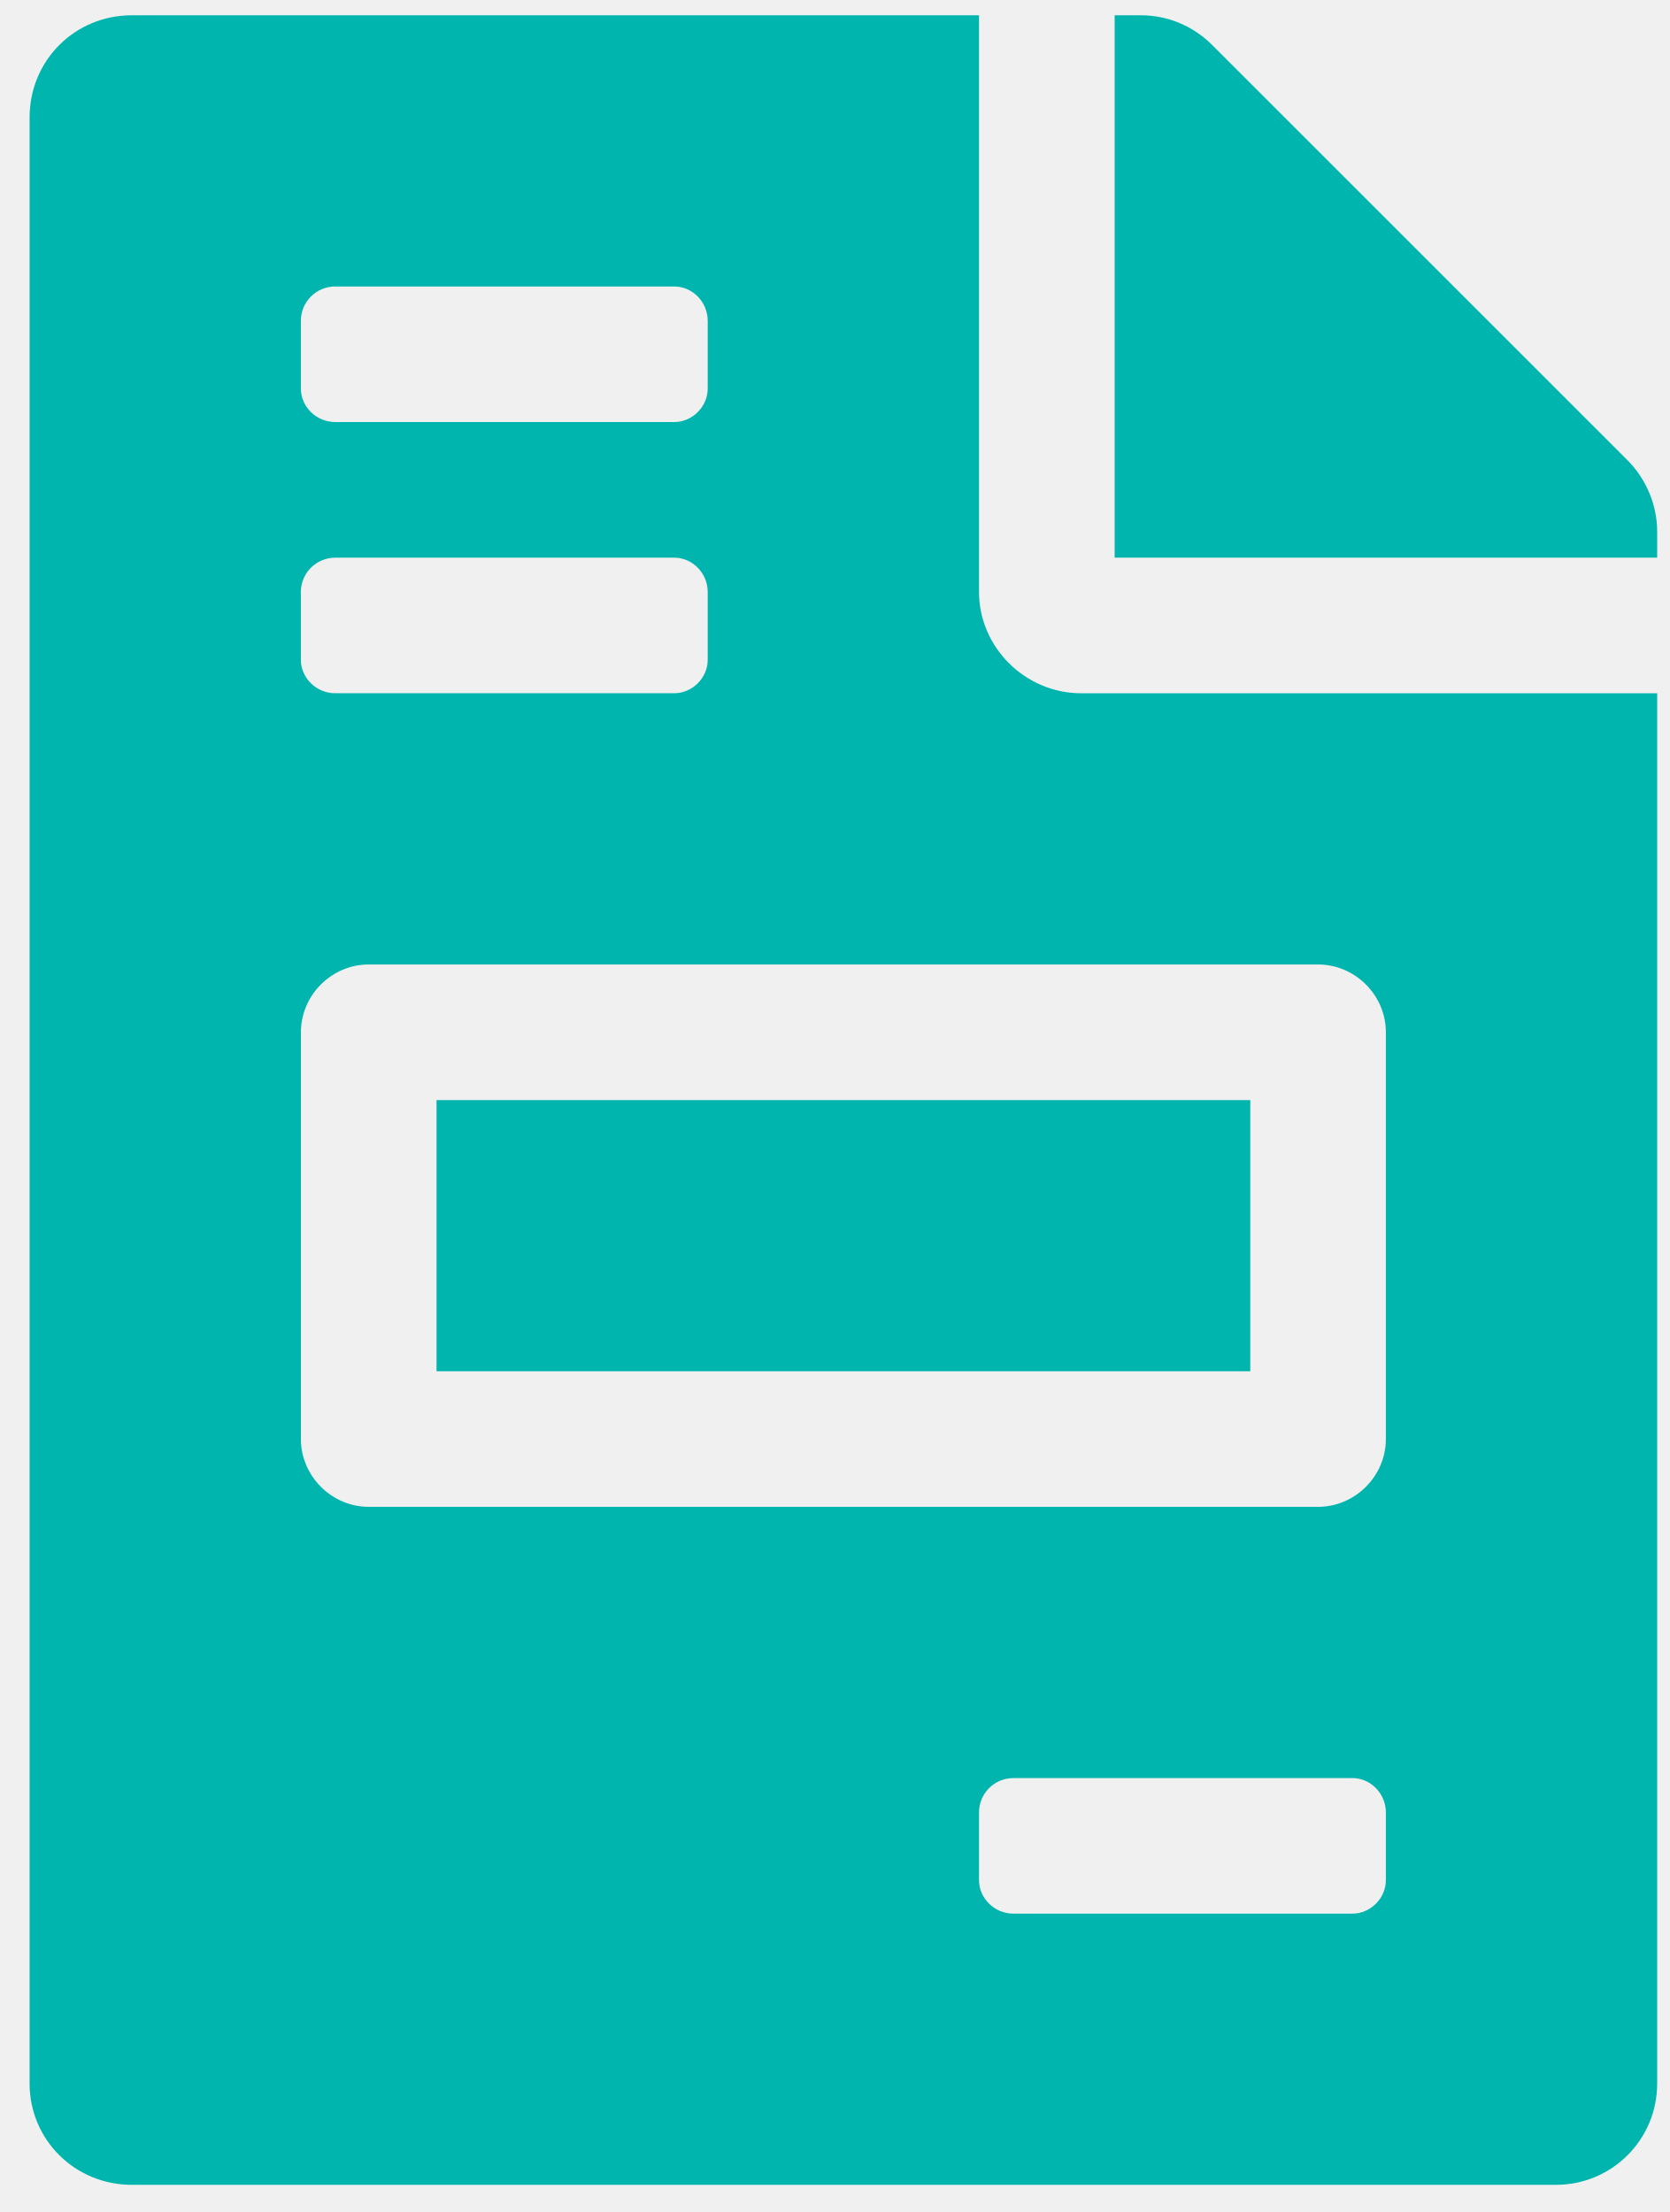
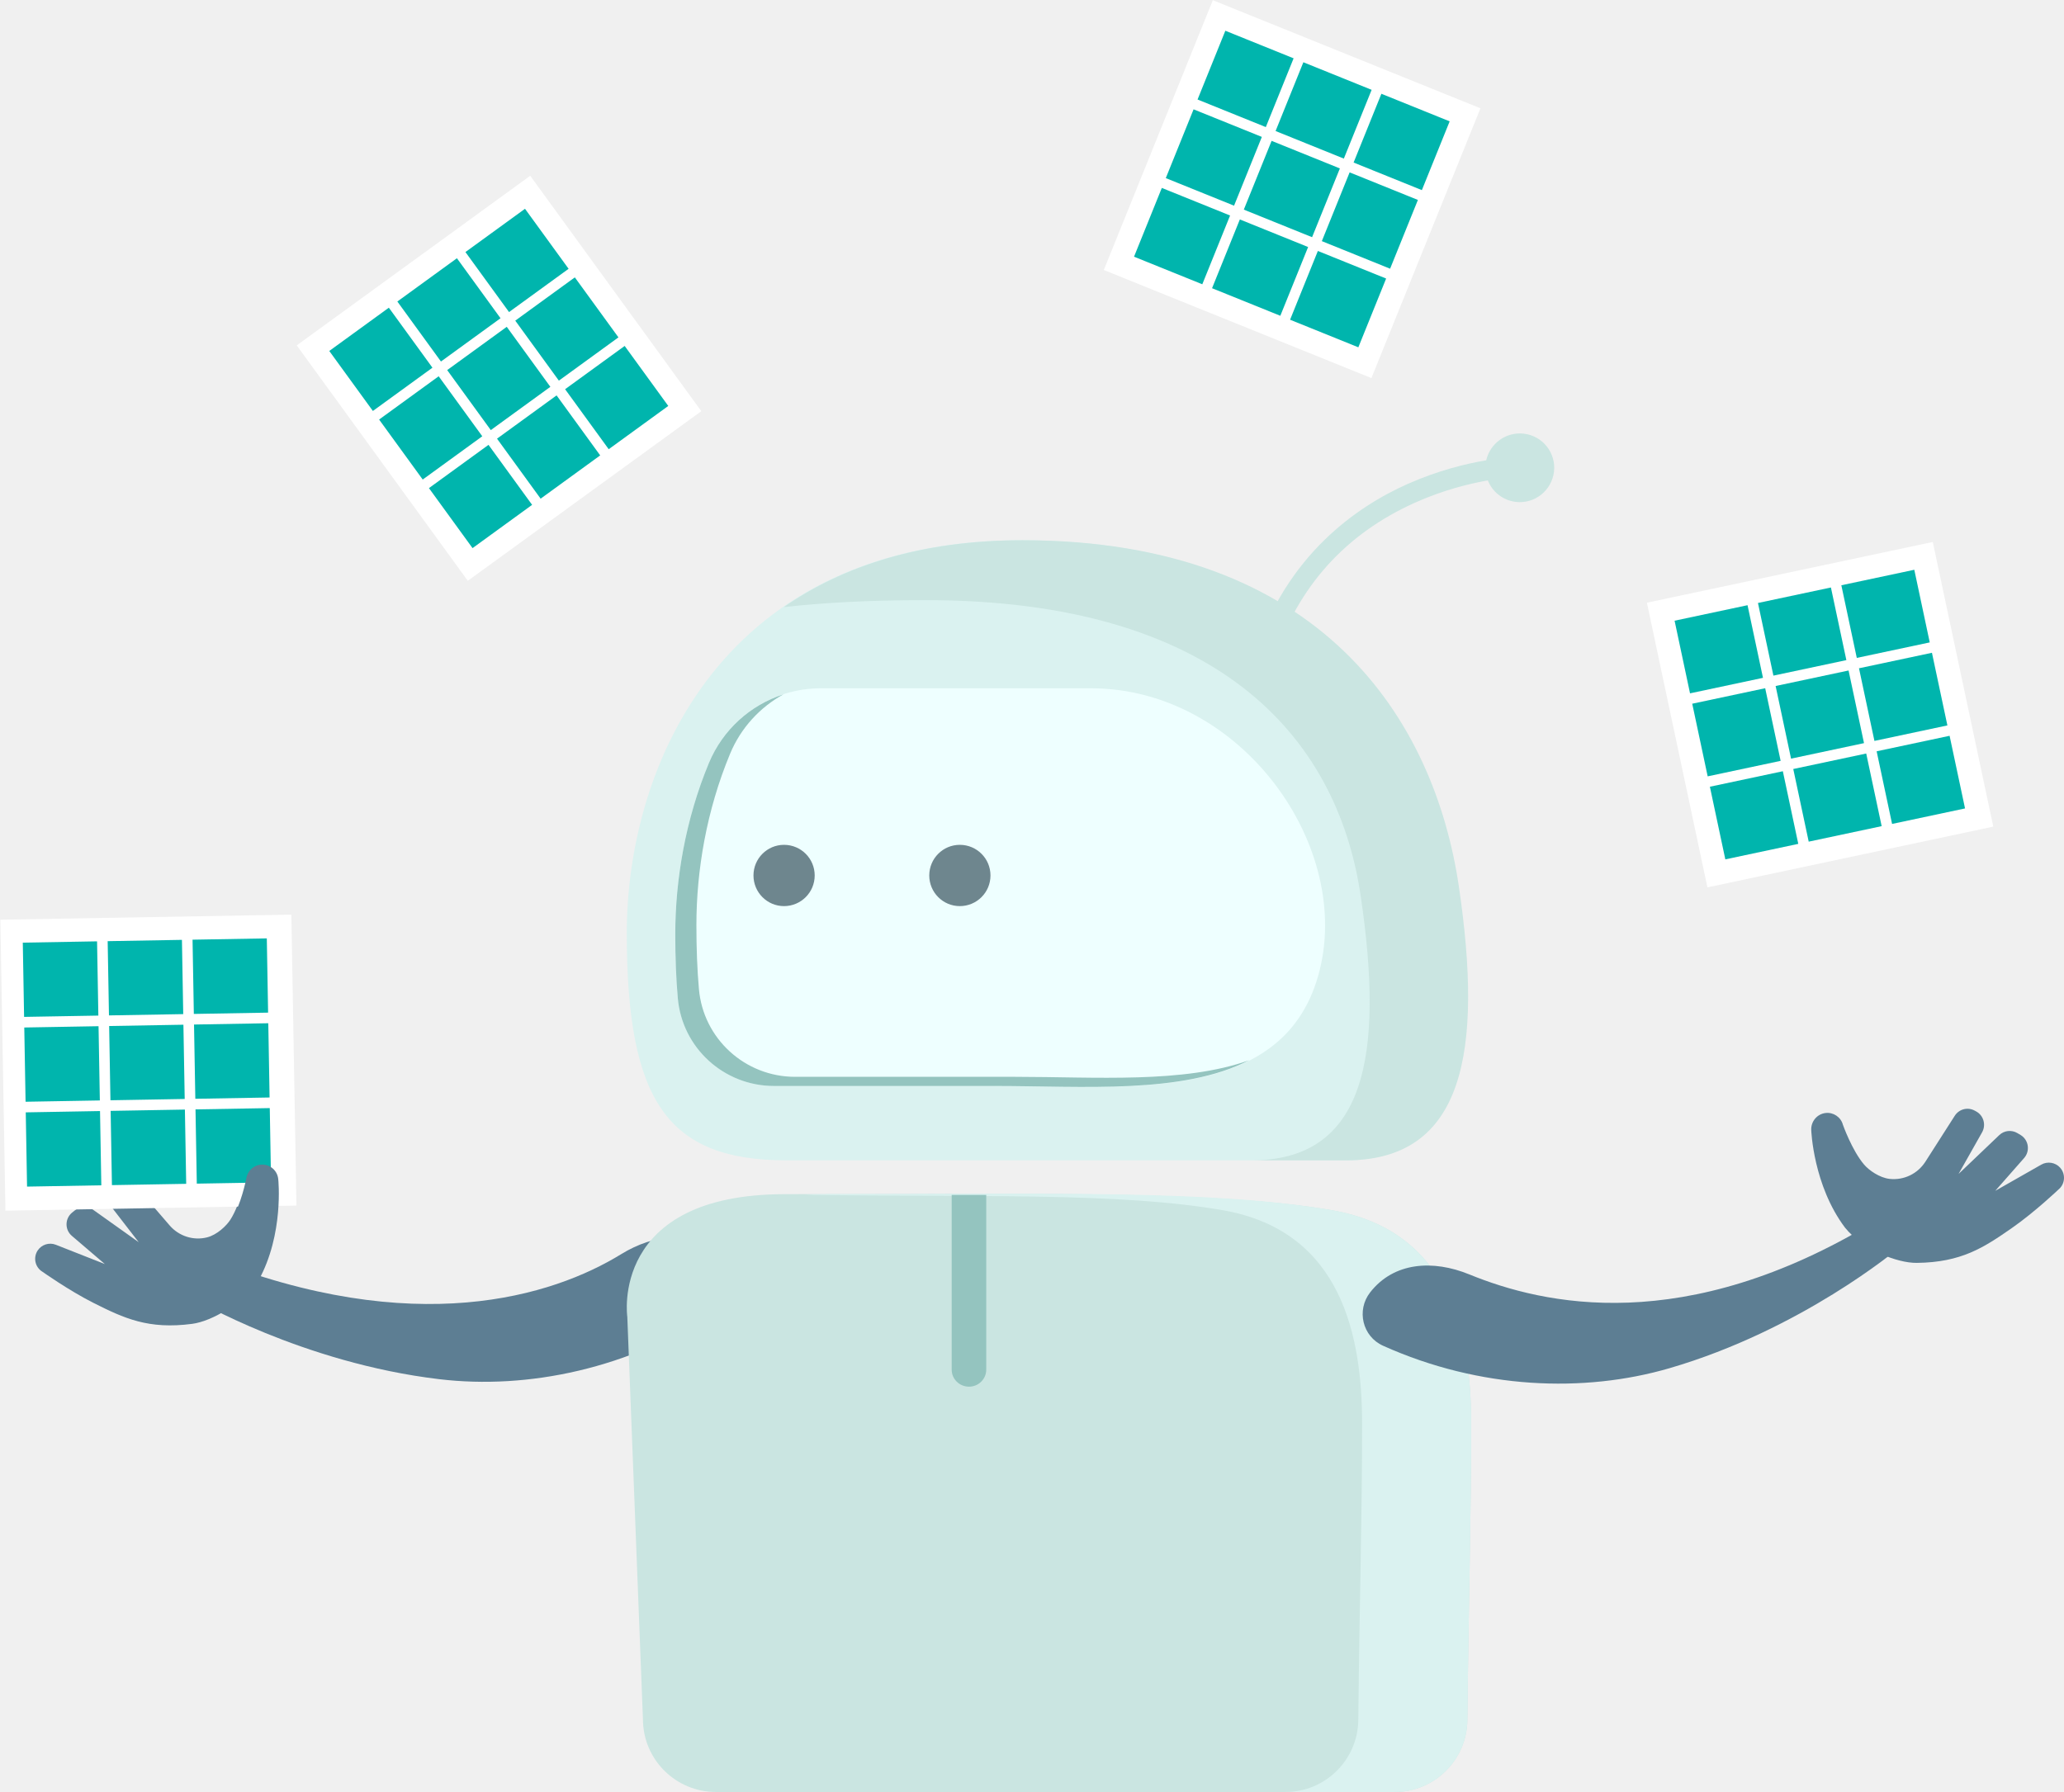
- <svg xmlns="http://www.w3.org/2000/svg" height="53" viewBox="0 0 40 53" width="40">
-   <path d="m29.95 26.358h-19.493v6.498h19.493zm9.032-15.335s-9.942-9.942-9.942-9.942c-.455-.455-1.061-.715-1.711-.715h-.628v12.996h12.996v-.628c0-.628-.26-1.256-.715-1.711m-15.53 3.162v-13.819h-20.295c-1.365 0-2.448 1.083-2.448 2.448v47.109c0 1.343 1.083 2.426 2.448 2.426h34.114c1.343 0 2.426-1.083 2.426-2.426v-33.312h-13.797c-1.343 0-2.448-1.105-2.448-2.426m-16.245-6.498c0-.455.368-.823.823-.823h8.122c.433 0 .801.368.801.823v1.624c0 .433-.368.801-.801.801h-8.122c-.455 0-.823-.368-.823-.801zm0 6.498c0-.455.368-.823.823-.823h8.122c.433 0 .801.368.801.823v1.624c0 .433-.368.801-.801.801h-8.122c-.455 0-.823-.368-.823-.801zm25.991 30.865c0 .433-.368.801-.801.801h-8.122c-.455 0-.823-.368-.823-.801v-1.624c0-.455.368-.823.823-.823h8.122c.433 0 .801.368.801.823zm0-20.317v9.747c0 .888-.736 1.624-1.624 1.624h-22.742c-.888 0-1.624-.736-1.624-1.624v-9.747c0-.888.736-1.624 1.624-1.624h22.742c.888 0 1.624.736 1.624 1.624" fill="#00b5ad" fill-rule="evenodd" />
+ <svg xmlns="http://www.w3.org/2000/svg" height="2956" viewBox="0 0 3404 2956" width="3404">
+   <g fill="none" transform="translate(.596598 .319506)">
+     <g transform="matrix(-1 0 0 1 3403.403 714.6805)">
+       <path d="m2212.991 1356.281c-27.344 25.142-24.219 69.484 6.771 90.06 146.353 97.065 314.321 131.003 459.632 113.749 225.78-26.751 404.685-132.352 404.685-132.352l-23.698-68.421c-340.362 135.622-567.965 64.01-680.985-5.578-54.687-33.549-119.01-40.71-166.405 2.543" fill="#5d7e93" />
+       <path d="m977.708 1633.746c0 156.474 4.166 285.194 6.249 488.454.781 65.844 54.159 118.8 120.035 118.8h1119.368c66.397 0 120.295-53.816 120.295-120.154l25.777-663.595s29.683-202.375-259.858-202.375c-362.447 0-704.325-7.759-901.952 26.426-197.367 34.237-229.914 209.326-229.914 352.444" fill="#cae5e1" />
+       <path d="m1157.602 1633.756c0-143.121 32.542-318.216 229.879-352.453 171.043-29.603 397.017-21.272 689.898-25.437-12.496-.651-25.513-.989-39.311-.989-362.392 0-632.884-7.759-830.481 26.427-197.337 34.238-229.879 209.332-229.879 352.453 0 156.478 4.165 285.202 6.248 488.467.781 65.846 54.15 118.778 120.016 118.778h179.894c-65.605 0-119.235-52.932-120.016-118.778-2.083-203.265-6.248-331.989-6.248-488.467z" fill="#daf2f0" />
+       <path d="m1186.479 1199.07h920.483c196.391 0 263.33-97.891 263.33-374.652 0-276.709-157.581-648.261-650.641-648.261-493.06 0-678.251 296.902-718.623 570.85-40.372 273.948-8.335 452.063 185.451 452.063" fill="#daf2f0" />
+       <path d="m1160.041 762.119c39.128-264.802 238.941-487.16 717.605-487.16 89.994 0 167.467 4.039 233.724 11.517-97.037-67.406-225.898-110.319-393.626-110.319-493.793 0-679.259 296.902-719.691 570.85-40.432 273.948-8.347 452.063 185.727 452.063h156.251c-188.075 0-219.377-172.149-179.988-436.951" fill="#cae5e1" />
+       <path d="m2290.316 825.885c0-89.595-16.664-189.189-55.72-282.847-30.985-74.311-103.89-122.663-184.346-122.663h-445.502c-248.658 0-435.608 263.501-374.419 475.265 60.928 211.764 317.397 180.727 533.248 180.727h363.744c82.539 0 151.799-62.829 158.829-145.03 2.864-31.792 4.166-66.865 4.166-105.452" fill="#eff" />
+       <path d="m2234.672 543.223c-22.881-54.663-68.124-95.191-122.727-112.839 38.742 21.344 70.204 55.287 87.885 97.794 39.002 93.629 55.643 193.167 55.643 282.762 0 38.55-1.3 73.586-4.16 105.421-7.02 82.15-76.185 144.934-158.61 144.934h-363.242c-131.308 0-277.697 11.453-385.863-27.461 109.987 56.719 274.577 42.559 420.705 42.559h363.242c82.425 0 151.589-62.81 158.61-144.986 2.86-31.782 4.16-66.845 4.16-105.421 0-89.569-16.641-189.132-55.643-282.762" fill="#94c4bf" />
+       <path d="m2161.354 729.138c0 27.916-22.554 50.558-50.354 50.558-28.062 0-50.616-22.642-50.616-50.558 0-27.89 22.554-50.532 50.616-50.532 27.799 0 50.354 22.642 50.354 50.532" fill="#6e868e" />
+       <path d="m1871.441 729.138c0 27.916-22.554 50.558-50.354 50.558-28.062 0-50.616-22.642-50.616-50.558s22.554-50.532 50.616-50.532c27.799 0 50.354 22.616 50.354 50.532" fill="#6e868e" />
+       <path d="m952.851 44.274c-6.25-27.923-32.811-47.232-61.976-43.901-30.988 3.565-53.383 31.644-49.737 62.741 3.646 31.071 31.769 53.373 62.757 49.834 21.613-2.472 38.8-16.681 46.352-35.495 30.207 5.335 73.434 15.848 119.525 36.484 115.358 51.603 193.74 138.858 233.321 259.396l31.509-10.331c-53.383-162.175-166.658-241.648-252.33-279.772-50.518-22.458-97.13-33.517-129.42-38.956z" fill="#cae5e1" />
+       <path d="m1805.828 1572.403c-15.637 0-28.359-12.564-28.359-28.073v-288.209h56.983v288.209c0 15.509-12.722 28.073-28.624 28.073" fill="#94c4bf" />
+       <g fill="#5d7e93" transform="translate(0 1113.994)">
+         <path d="m2973.349 90.094c-14.292-.443-26.245 10.364-27.284 24.53 0 0-9.614 90.151 32.481 166.423 23.386 39.373 75.876 69.423 108.357 73.72 72.498 9.609 112.515-9.218 162.926-34.529 40.537-20.442 84.191-51.403 84.191-51.403 12.213-7.395 15.591-23.384 7.795-35.18-6.496-9.713-18.969-13.619-29.883-9.348l-80.813 31.821 54.309-46.43c11.953-10.104 11.693-28.514-.26-38.357l-4.677-3.75c-8.575-7.083-21.048-7.447-30.143-.963l-75.097 53.46 48.072-62.184c8.575-11.119 6.236-27.134-5.197-35.415l-2.079-1.562c-10.394-7.656-24.946-5.989-33.521 3.828l-58.466 67.861c-15.331 17.655-39.237 25.181-61.584 19.504-16.371-4.114-31.961-19.035-38.458-29.217-16.63-26.04-25.205-69.71-25.205-69.71-1.819-12.89-12.473-22.681-25.465-23.098" />
+         <path d="m1144.342 302.925c22.906 29.372 12.754 72.714-21.344 87.985-160.341 72.038-331.354 78.047-471.913 37.176-218.387-63.53-377.166-197.277-377.166-197.277l38.524-44.643c313.394 189.967 545.576 137.259 668.435 87.023 59.347-24.247 124.16-20.761 163.465 29.736" />
+         <path d="m393.088 6.957c14.091 1.571 24.529 14.063 23.746 28.309 0 0-3.131 91.16-55.843 161.055-29.226 35.799-85.33 58.268-118.209 57.901-73.587-.812-110.641-25.297-157.09-57.692-37.576-26.162-76.457-63.217-76.457-63.217-11.221-9.087-12.264-25.533-2.87-36.139 7.828-8.773 20.876-10.842 31.053-5.054l75.935 43.236-47.492-53.999c-10.438-11.758-7.567-30.037 5.741-38.103l5.219-3.09c9.655-5.787 21.92-4.426 30.009 3.352l67.063 63.977-38.881-68.795c-6.785-12.282-2.349-27.89 10.177-34.515l2.349-1.257c11.482-6.102 25.573-2.383 32.618 8.616l48.536 75.918c12.786 19.772 35.228 30.692 58.713 28.23 16.701-1.755 34.445-14.351 42.273-23.595 20.093-23.569 34.967-65.784 34.967-65.784 3.392-12.596 15.657-20.793 28.443-19.353" />
+       </g>
+     </g>
+     <g transform="matrix(.9998477 -.01745241 .01745241 .9998477 .000001 1516.824)">
+       <path d="m0 0h480v480h-480z" fill="#fff" />
+       <g fill="#00b5ad" transform="translate(36.33362 38.45197)">
+         <path d="m279.995 0h122.498v122.498h-122.498z" />
+         <path d="m139.998 0h122.498v122.498h-122.498z" />
+         <path d="m0 0h122.498v122.498h-122.498z" />
+         <path d="m139.998 139.998h122.498v122.498h-122.498z" />
+         <path d="m0 139.998h122.498v122.498h-122.498z" />
+         <path d="m279.995 279.995h122.498v122.498h-122.498z" />
+         <path d="m139.998 279.995h122.498v122.498h-122.498z" />
+         <path d="m0 279.995h122.498v122.498h-122.498z" />
+         <path d="m279.995 139.998h122.498v122.498h-122.498z" />
+       </g>
+     </g>
+     <g transform="matrix(.809017 -.5877853 .5877853 .809017 488.7889 569.4093)">
+       <path d="m0 0 476 0v480h-476z" fill="#fff" />
+       <g fill="#00b5ad" transform="translate(38.00008 38.99127)">
+         <path d="m277.565 0h121.435v122.348h-121.435z" />
+         <path d="m138.783 0h121.435v122.348h-121.435z" />
+         <path d="m0 0h121.435v122.348h-121.435z" />
+         <path d="m138.783 139.826h121.435v122.348h-121.435z" />
+         <path d="m0 139.826h121.435v122.348h-121.435z" />
+         <path d="m277.565 279.652h121.435v122.348h-121.435z" />
+         <path d="m138.783 279.652h121.435v122.348h-121.435z" />
+         <path d="m0 279.652h121.435v122.348h-121.435z" />
+         <path d="m277.565 139.826h121.435v122.348h-121.435z" />
+       </g>
+     </g>
+     <g transform="matrix(.9271839 .3746066 -.3746066 .9271839 1999.639 0)">
+       <path d="m0 0 476 0v480h-476z" fill="#fff" />
+       <g fill="#00b5ad" transform="translate(38.00008 38.99127)">
+         <path d="m277.565 0h121.435v122.348h-121.435z" />
+         <path d="m138.783 0h121.435v122.348h-121.435z" />
+         <path d="m0 0h121.435v122.348h-121.435z" />
+         <path d="m138.783 139.826h121.435v122.348h-121.435z" />
+         <path d="m0 139.826h121.435v122.348h-121.435z" />
+         <path d="m277.565 279.652h121.435v122.348h-121.435z" />
+         <path d="m138.783 279.652h121.435v122.348h-121.435z" />
+         <path d="m0 279.652h121.435v122.348h-121.435z" />
+         <path d="m277.565 139.826h121.435v122.348h-121.435z" />
+       </g>
+     </g>
+     <g transform="matrix(.9781476 -.2079117 .2079117 .9781476 2715.519 993.9328)">
+       <path d="m0 0h482v480h-482z" fill="#fff" />
+       <g fill="#00b5ad" transform="translate(38.49303 38.48688)">
+         <path d="m281.162 0h123.008v122.498h-123.008z" />
+         <path d="m140.581 0 123.008-0v122.498h-123.008z" />
+         <path d="m0 0h123.008v122.498h-123.008z" />
+         <path d="m140.581 139.998h123.008v122.498h-123.008z" />
+         <path d="m0 139.998h123.008v122.498h-123.008z" />
+         <path d="m281.162 279.995h123.008v122.498h-123.008z" />
+         <path d="m140.581 279.995h123.008v122.498h-123.008z" />
+         <path d="m0 279.995h123.008v122.498h-123.008z" />
+         <path d="m281.162 139.998h123.008v122.498h-123.008z" />
+       </g>
+     </g>
+     <path d="m339.085 1945.298s-9.614 90.151 32.481 166.423c23.386 39.373 106.278-63.252 83.931-68.928-16.371-4.114-31.961-19.035-38.458-29.217-16.63-26.04-25.205-69.71-25.205-69.71-1.819-12.89-12.473-22.681-25.465-23.098-14.292-.443-26.245 10.364-27.284 24.53z" fill="#5d7e93" transform="matrix(-1 0 0 1 797.4235 0)" />
+   </g>
</svg>
